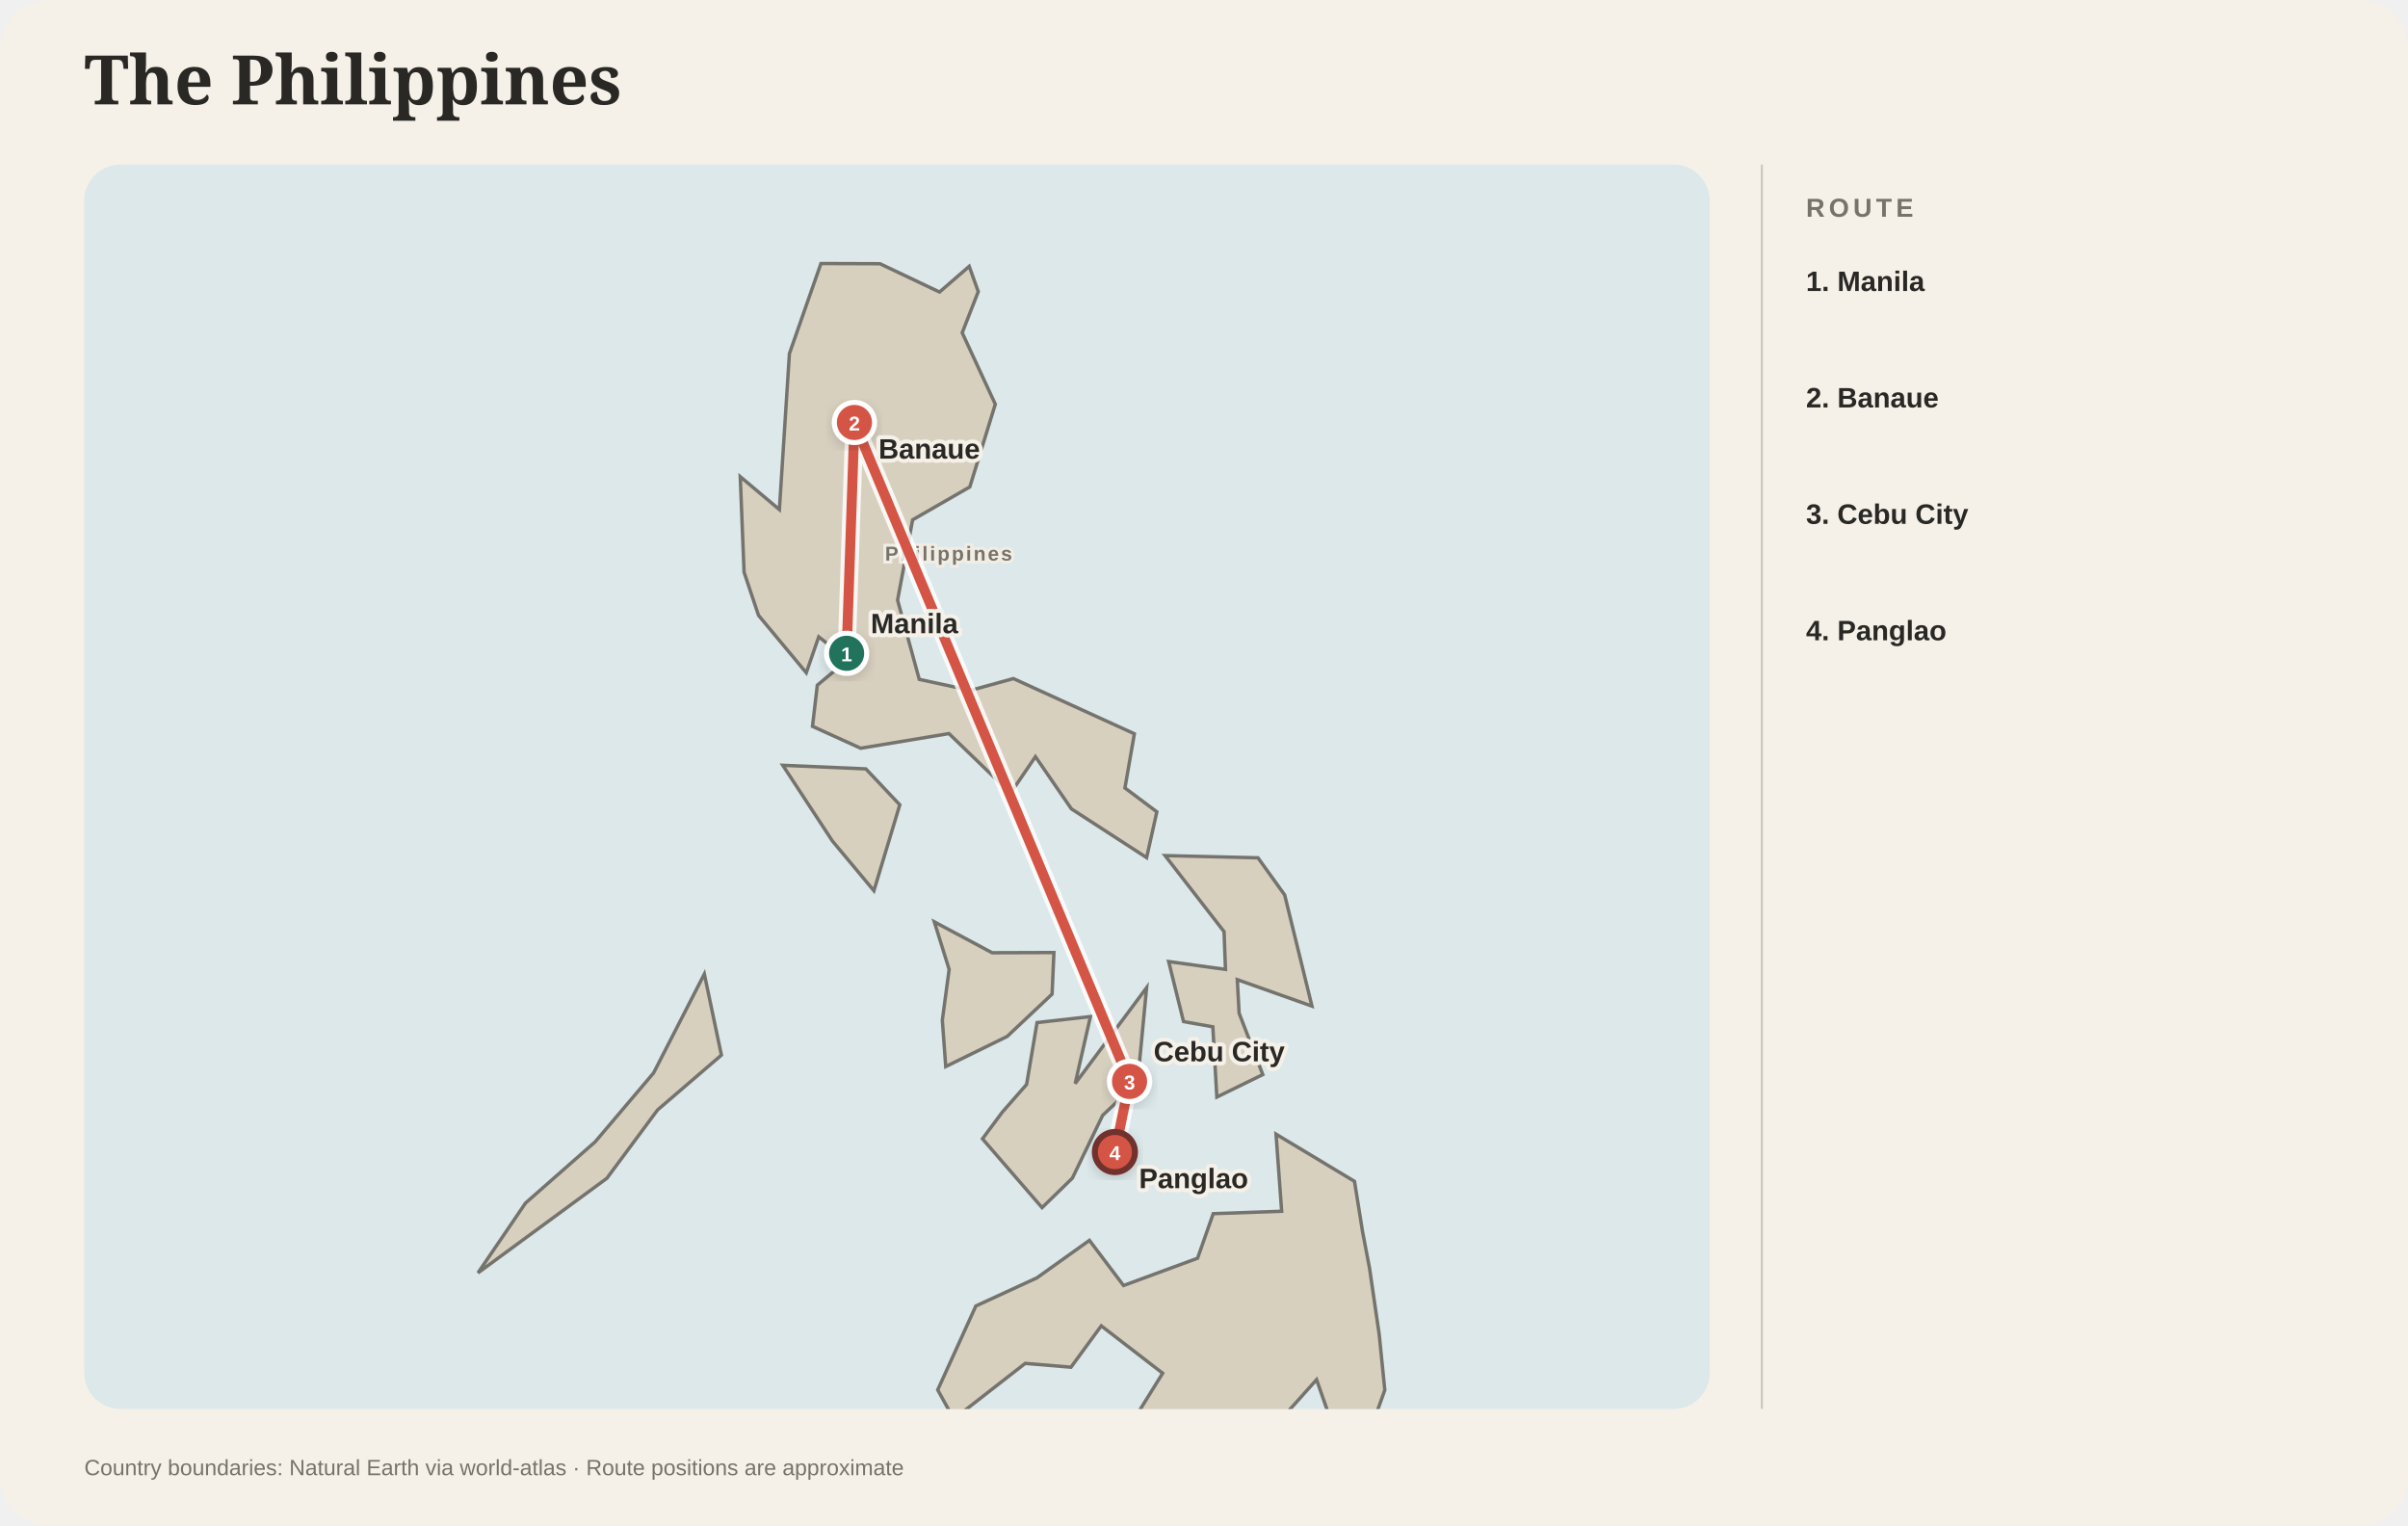
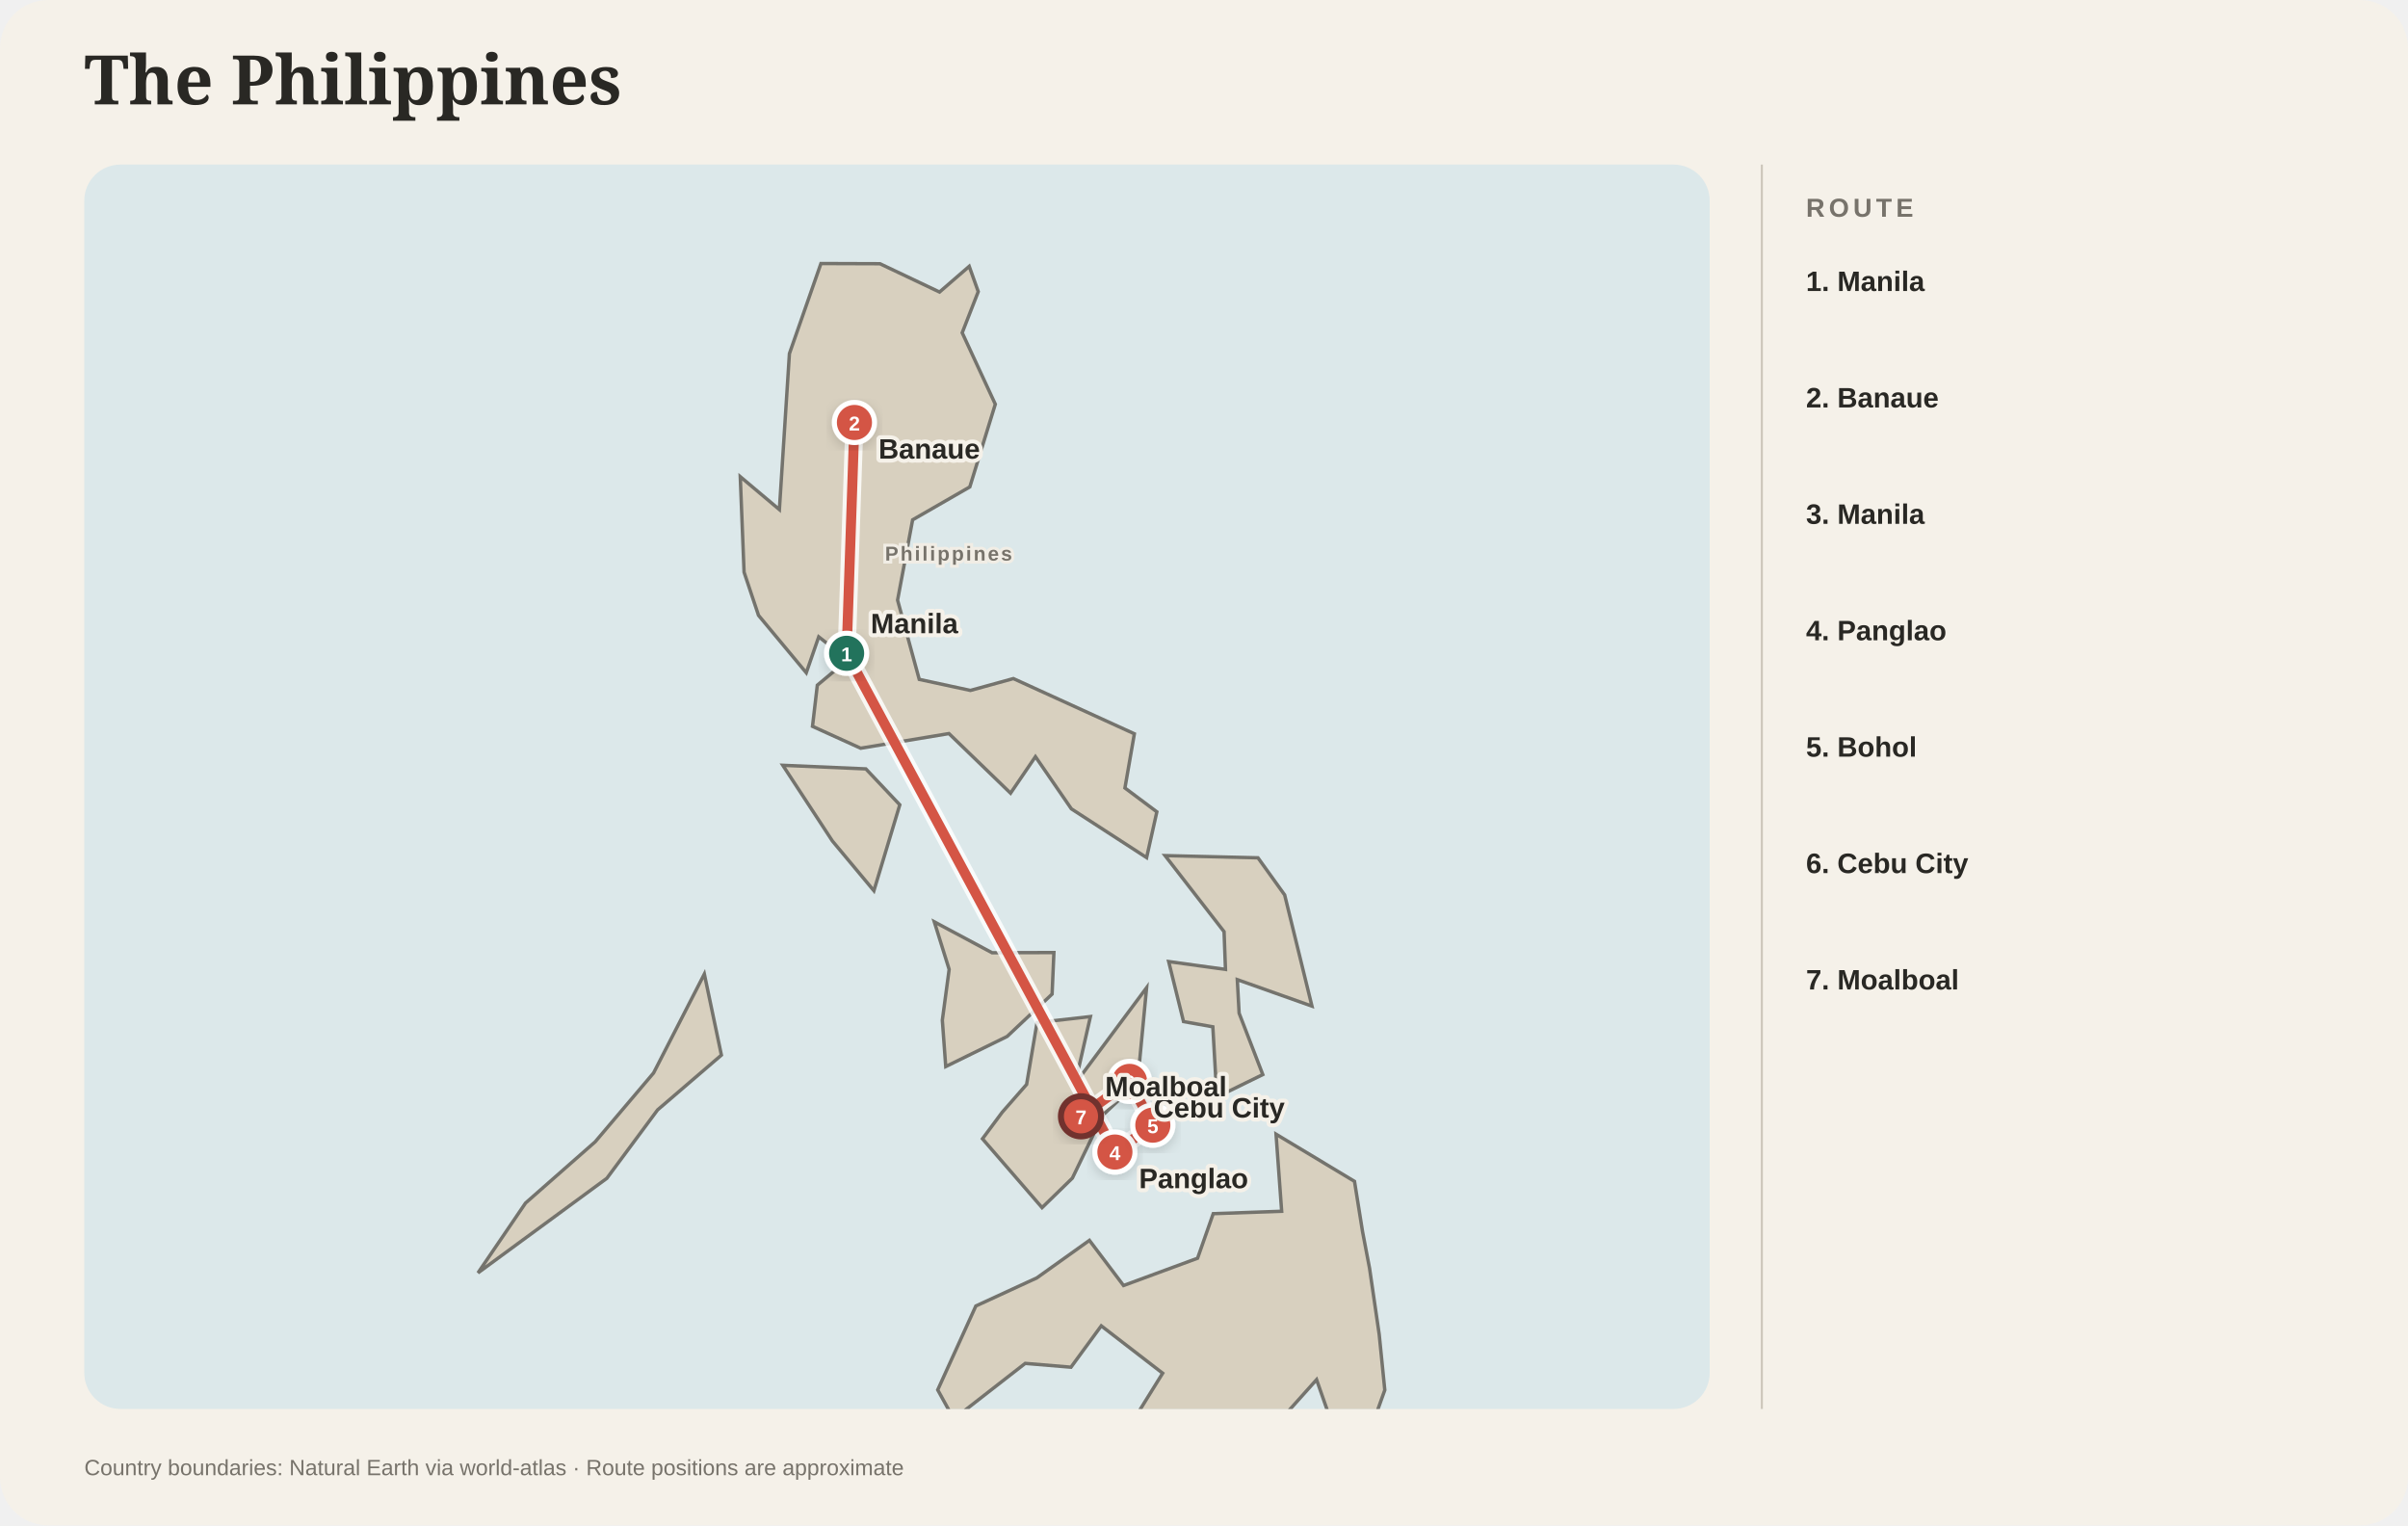
<svg xmlns="http://www.w3.org/2000/svg" viewBox="0 0 1200 760" role="img" aria-labelledby="title desc">
  <defs>
    <filter id="shadow" x="-20%" y="-20%" width="140%" height="140%">
      <feDropShadow dx="0" dy="2" stdDeviation="3" flood-opacity="0.16" />
    </filter>
    <clipPath id="map-clip">
      <rect x="42" y="82" width="810" height="620" rx="18" />
    </clipPath>
  </defs>
  <style>
    .background{fill:#f5f1e9}.map-frame{fill:#dce8ea}.country{stroke:#8b8a82;stroke-width:1.4;vector-effect:non-scaling-stroke}.context-country{fill:#eeeae1;stroke:#aaa79f}.route-country{fill:#d8d0bf;stroke:#74736d;stroke-width:1.7}.country-label{font:700 10px Arial,sans-serif;fill:#77736b;letter-spacing:1px;text-anchor:middle;paint-order:stroke;stroke:#f1ede5;stroke-width:3px}.route-halo{fill:none;stroke:#fff;stroke-width:9;stroke-linecap:round;stroke-linejoin:round;opacity:.82}.route{fill:none;stroke:#d45545;stroke-width:5;stroke-linecap:round;stroke-linejoin:round}.stop circle{fill:#d45545;stroke:#fff;stroke-width:2.5;filter:url(#shadow);transition:stroke-width .15s ease}.stop.start circle{fill:#24735c}.stop.end circle{stroke:#71312d;stroke-width:3}.stop text{font:700 10px Arial,sans-serif;fill:#fff;text-anchor:middle}.place-label{font:600 14px Arial,sans-serif;fill:#292824;paint-order:stroke;stroke:#f5f1e9;stroke-width:4;stroke-linejoin:round}.title{font:700 34px Georgia,serif;fill:#292824}.route-title{font:700 13px Arial,sans-serif;fill:#77736b;letter-spacing:2px}.summary-number{font:700 13px Arial,sans-serif;fill:#d45545}.summary-text{font:600 14px Arial,sans-serif;fill:#292824}.attribution{font:11px Arial,sans-serif;fill:#77736b}.divider{stroke:#cbc5b9;stroke-width:1}.stop-link{cursor:pointer;outline:none}.summary-text,.place-label{transition:fill .15s ease}.summary-stop:hover .summary-text,.summary-stop:focus-visible .summary-text,.summary-stop.is-linked-hover .summary-text,.place-label:hover,.place-label:focus-visible,.place-label.is-linked-hover{fill:#a83d35;text-decoration:underline}.stop:hover circle,.stop:focus-visible circle,.stop.is-linked-hover circle{stroke:#292824;stroke-width:4}.lightbox-map .divider,.lightbox-map .route-title,.lightbox-map .summary-stop{display:none}
  </style>
  <rect class="background" width="1200" height="760" rx="24" />
  <text class="title" x="42" y="52">The Philippines</text>
  <rect class="map-frame" x="42" y="82" width="810" height="620" rx="18" />
  <g clip-path="url(#map-clip)">
    <path class="country route-country" d="M414.8,419.0 L390.1,381.3 L431.5,383.1 L448.4,401.0 L435.5,443.8 L414.8,419.0 Z M499.5,554.1 L511.6,540.3 L516.8,509.5 L543.4,506.5 L535.8,539.9 L571.4,492.1 L566.9,539.3 L549.5,555.7 L534.4,587.0 L519.3,601.7 L489.6,567.4 L499.5,554.1 Z M682.5,631.9 L687.3,664.8 L690.1,692.6 L673.8,738.0 L656.1,687.4 L633.5,712.6 L648.9,749.1 L635.2,772.4 L578.4,743.6 L564.8,707.7 L579.4,684.2 L548.8,660.6 L533.7,681.2 L510.9,679.3 L475.3,707.0 L467.3,692.5 L486.3,650.7 L516.7,636.7 L542.9,618.0 L559.9,640.5 L596.8,626.9 L604.6,604.7 L638.7,603.5 L635.9,565.1 L675.0,588.6 L679.0,613.6 L682.5,631.9 Z M302.4,587.1 L238.2,634.2 L261.9,599.4 L296.6,568.9 L325.7,534.6 L351.0,485.3 L359.5,525.7 L327.7,553.0 L302.4,587.1 Z M487.5,145.3 L479.5,165.8 L496.0,201.4 L483.3,242.6 L454.8,259.0 L447.3,299.0 L458.1,338.5 L483.6,344.0 L505.0,338.1 L565.3,365.6 L560.6,392.6 L576.5,404.5 L571.4,427.3 L533.9,403.0 L516.0,377.0 L503.6,395.2 L472.9,365.5 L428.9,372.8 L404.9,361.9 L407.3,341.4 L422.5,328.7 L408.0,317.3 L401.8,335.2 L378.0,306.6 L370.8,285.1 L368.9,237.5 L388.4,253.9 L393.4,176.2 L409.1,131.3 L438.5,131.4 L468.2,145.5 L483.0,132.7 L487.5,145.3 Z M473.0,483.0 L465.6,459.3 L494.4,474.7 L525.2,474.6 L524.3,495.3 L501.9,516.4 L471.3,531.4 L469.6,508.3 L473.0,483.0 Z M640.2,445.9 L653.8,501.3 L616.6,488.1 L617.5,504.8 L629.3,535.4 L606.4,546.6 L604.4,511.6 L589.8,509.0 L582.4,479.1 L610.7,483.0 L610.0,464.2 L580.6,426.3 L626.9,427.4 L640.2,445.9 Z" />
    <text class="country-label" x="472.7" y="279.3">Philippines</text>
-     <path class="route-halo" d="M421.9,325.5 L425.8,210.5 L562.9,538.8 L555.6,574.0" />
-     <path class="route" d="M421.9,325.5 L425.8,210.5 L562.9,538.8 L555.6,574.0" />
+     <path class="route-halo" d="M421.9,325.5 L425.8,210.5 L421.9,325.5 L555.6,574.0 L574.5,560.6 L562.9,538.8 L538.7,556.2" />
+     <path class="route" d="M421.9,325.5 L425.8,210.5 L421.9,325.5 L555.6,574.0 L574.5,560.6 L562.9,538.8 L538.7,556.2" />
    <g class="stop stop-link start" data-section="0" data-stop-name="Manila" transform="translate(421.9 325.5)">
      <circle r="10" />
      <text x="0" y="4">1</text>
    </g>
-     <g class="stop stop-link" data-section="2" data-stop-name="Banaue" transform="translate(425.8 210.5)">
+     <g class="stop stop-link" data-section="1" data-stop-name="Banaue" transform="translate(425.8 210.5)">
      <circle r="10" />
      <text x="0" y="4">2</text>
    </g>
-     <g class="stop stop-link" data-section="4" data-stop-name="Cebu City" transform="translate(562.9 538.8)">
-       <circle r="10" />
-       <text x="0" y="4">3</text>
-     </g>
-     <g class="stop stop-link end" data-section="6" data-stop-name="Panglao" transform="translate(555.6 574.0)">
+     <g class="stop stop-link" data-section="6" data-stop-name="Panglao" transform="translate(555.6 574.0)">
      <circle r="10" />
      <text x="0" y="4">4</text>
    </g>
+     <g class="stop stop-link" data-section="7" data-stop-name="Bohol" transform="translate(574.5 560.6)">
+       <circle r="10" />
+       <text x="0" y="4">5</text>
+     </g>
+     <g class="stop stop-link" data-section="8" data-stop-name="Cebu City" transform="translate(562.9 538.8)">
+       <circle r="10" />
+       <text x="0" y="4">6</text>
+     </g>
+     <g class="stop stop-link end" data-section="9" data-stop-name="Moalboal" transform="translate(538.7 556.2)">
+       <circle r="10" />
+       <text x="0" y="4">7</text>
+     </g>
    <text class="place-label stop-link" data-section="0" data-stop-name="Manila" x="433.9" y="315.5" text-anchor="start">Manila</text>
-     <text class="place-label stop-link" data-section="2" data-stop-name="Banaue" x="437.8" y="228.5" text-anchor="start">Banaue</text>
-     <text class="place-label stop-link" data-section="4" data-stop-name="Cebu City" x="574.9" y="528.8" text-anchor="start">Cebu City</text>
+     <text class="place-label stop-link" data-section="1" data-stop-name="Banaue" x="437.8" y="228.5" text-anchor="start">Banaue</text>
    <text class="place-label stop-link" data-section="6" data-stop-name="Panglao" x="567.6" y="592.0" text-anchor="start">Panglao</text>
+     <text class="place-label stop-link" data-section="8" data-stop-name="Cebu City" x="574.9" y="556.8" text-anchor="start">Cebu City</text>
+     <text class="place-label stop-link" data-section="9" data-stop-name="Moalboal" x="550.7" y="546.2" text-anchor="start">Moalboal</text>
  </g>
  <line class="divider" x1="878" y1="82" x2="878" y2="702" />
  <text class="route-title" x="900" y="108">ROUTE</text>
  <g class="summary-stop stop-link" data-section="0" data-stop-name="1. Manila" transform="translate(900 145.0)">
    <text class="summary-text" x="0" y="0">
      <tspan x="0" dy="0">1. Manila</tspan>
    </text>
  </g>
-   <g class="summary-stop stop-link" data-section="2" data-stop-name="2. Banaue" transform="translate(900 203.0)">
+   <g class="summary-stop stop-link" data-section="1" data-stop-name="2. Banaue" transform="translate(900 203.0)">
    <text class="summary-text" x="0" y="0">
      <tspan x="0" dy="0">2. Banaue</tspan>
    </text>
  </g>
-   <g class="summary-stop stop-link" data-section="4" data-stop-name="3. Cebu City" transform="translate(900 261.0)">
+   <g class="summary-stop stop-link" data-section="4" data-stop-name="3. Manila" transform="translate(900 261.0)">
    <text class="summary-text" x="0" y="0">
-       <tspan x="0" dy="0">3. Cebu City</tspan>
+       <tspan x="0" dy="0">3. Manila</tspan>
    </text>
  </g>
  <g class="summary-stop stop-link" data-section="6" data-stop-name="4. Panglao" transform="translate(900 319.0)">
    <text class="summary-text" x="0" y="0">
      <tspan x="0" dy="0">4. Panglao</tspan>
    </text>
  </g>
+   <g class="summary-stop stop-link" data-section="7" data-stop-name="5. Bohol" transform="translate(900 377.0)">
+     <text class="summary-text" x="0" y="0">
+       <tspan x="0" dy="0">5. Bohol</tspan>
+     </text>
+   </g>
+   <g class="summary-stop stop-link" data-section="8" data-stop-name="6. Cebu City" transform="translate(900 435.0)">
+     <text class="summary-text" x="0" y="0">
+       <tspan x="0" dy="0">6. Cebu City</tspan>
+     </text>
+   </g>
+   <g class="summary-stop stop-link" data-section="9" data-stop-name="7. Moalboal" transform="translate(900 493.0)">
+     <text class="summary-text" x="0" y="0">
+       <tspan x="0" dy="0">7. Moalboal</tspan>
+     </text>
+   </g>
  <text class="attribution" x="42" y="735">Country boundaries: Natural Earth via world-atlas · Route positions are approximate</text>
</svg>
